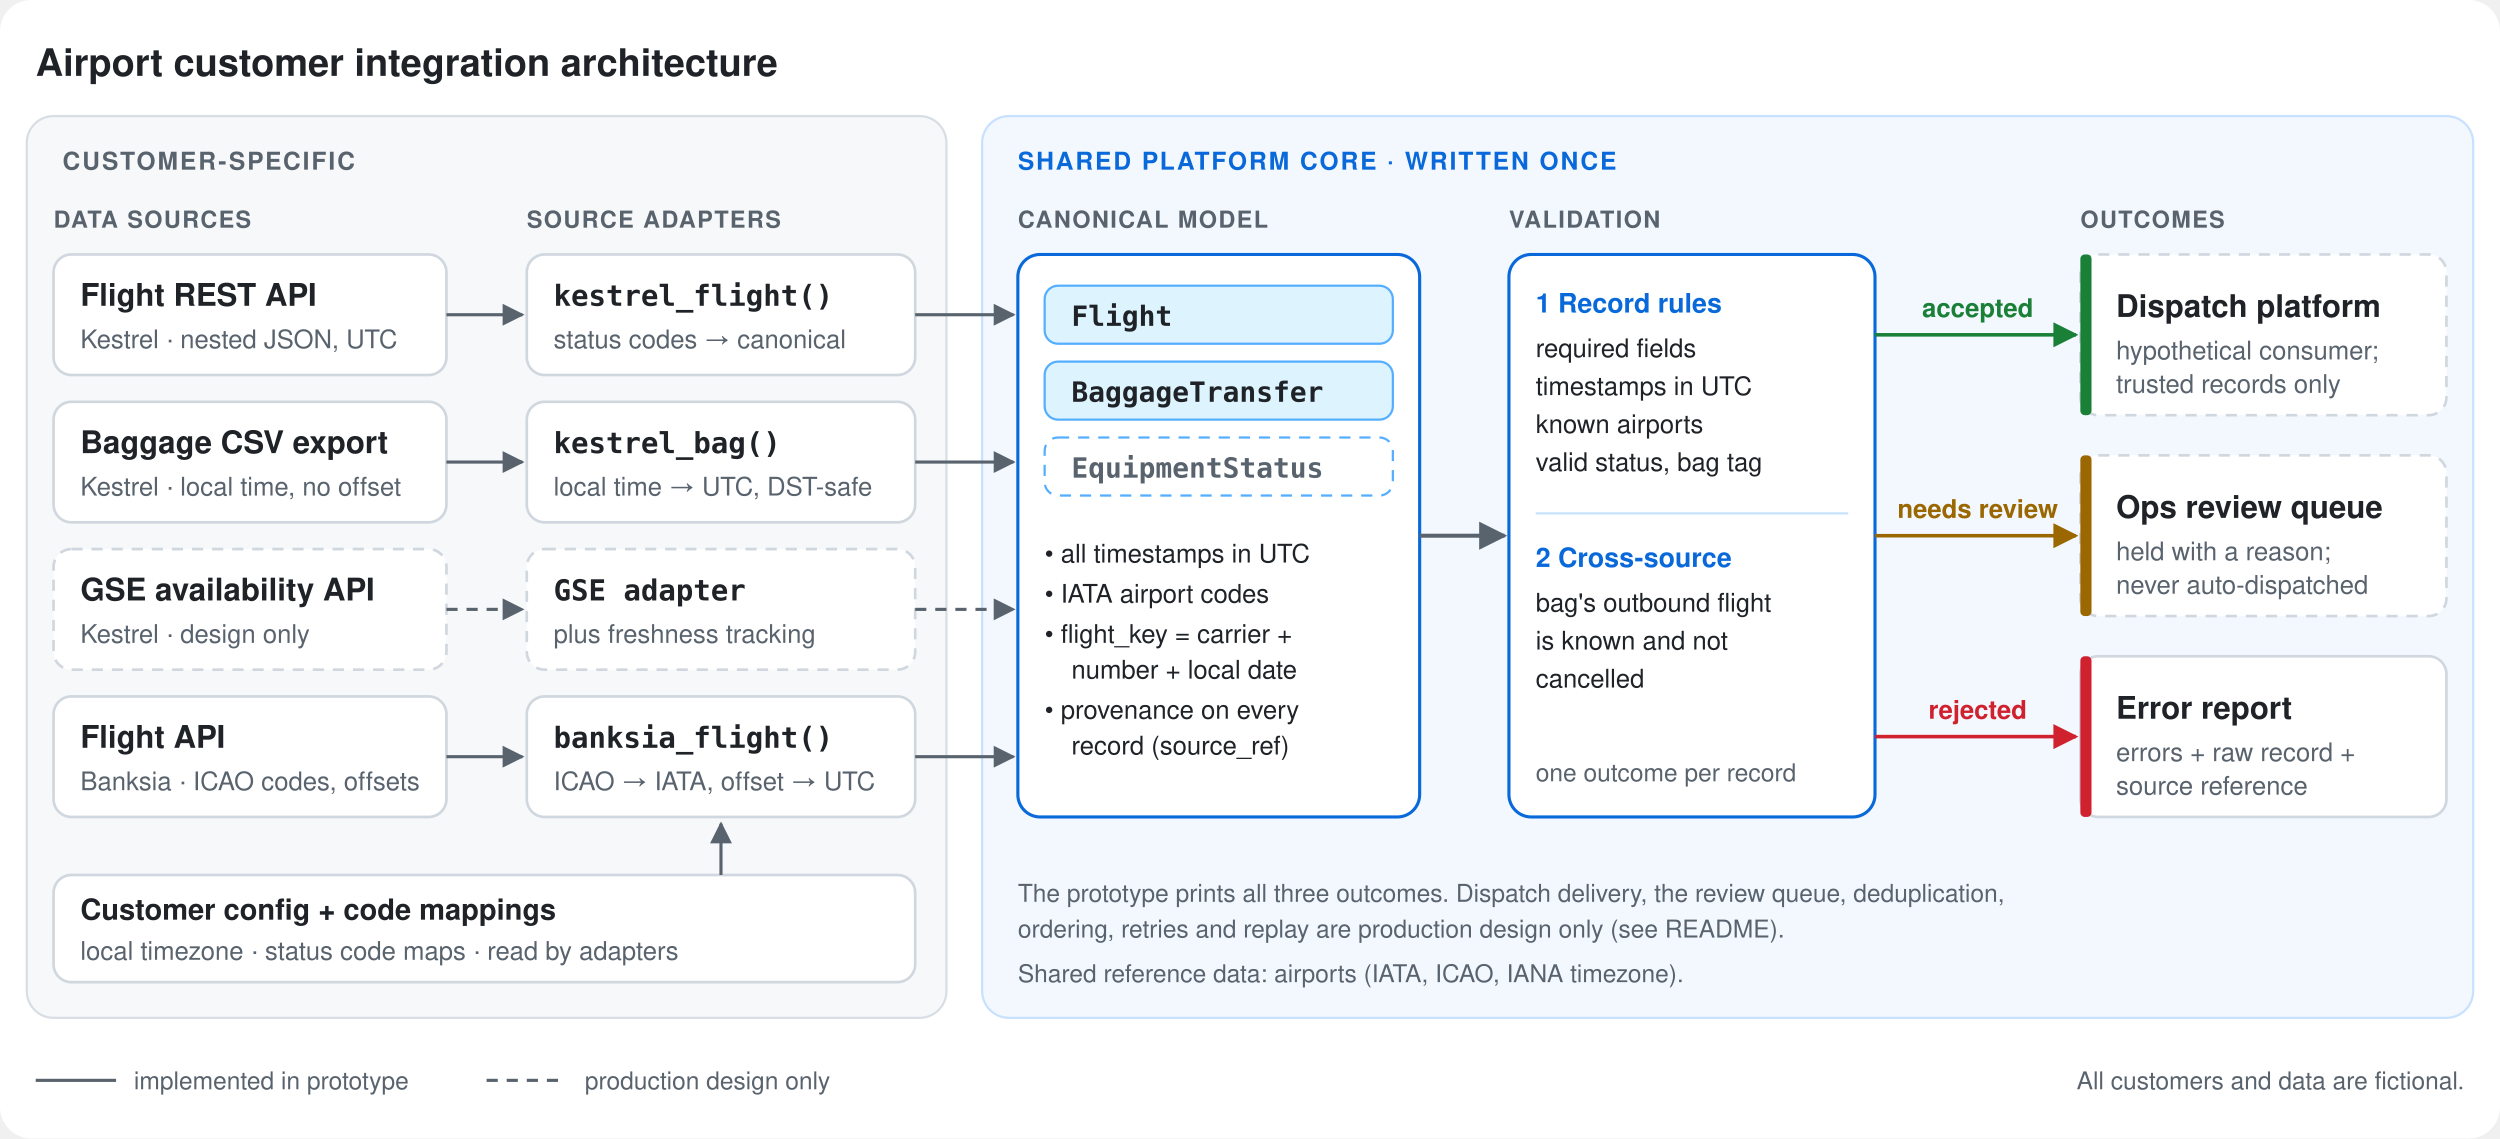
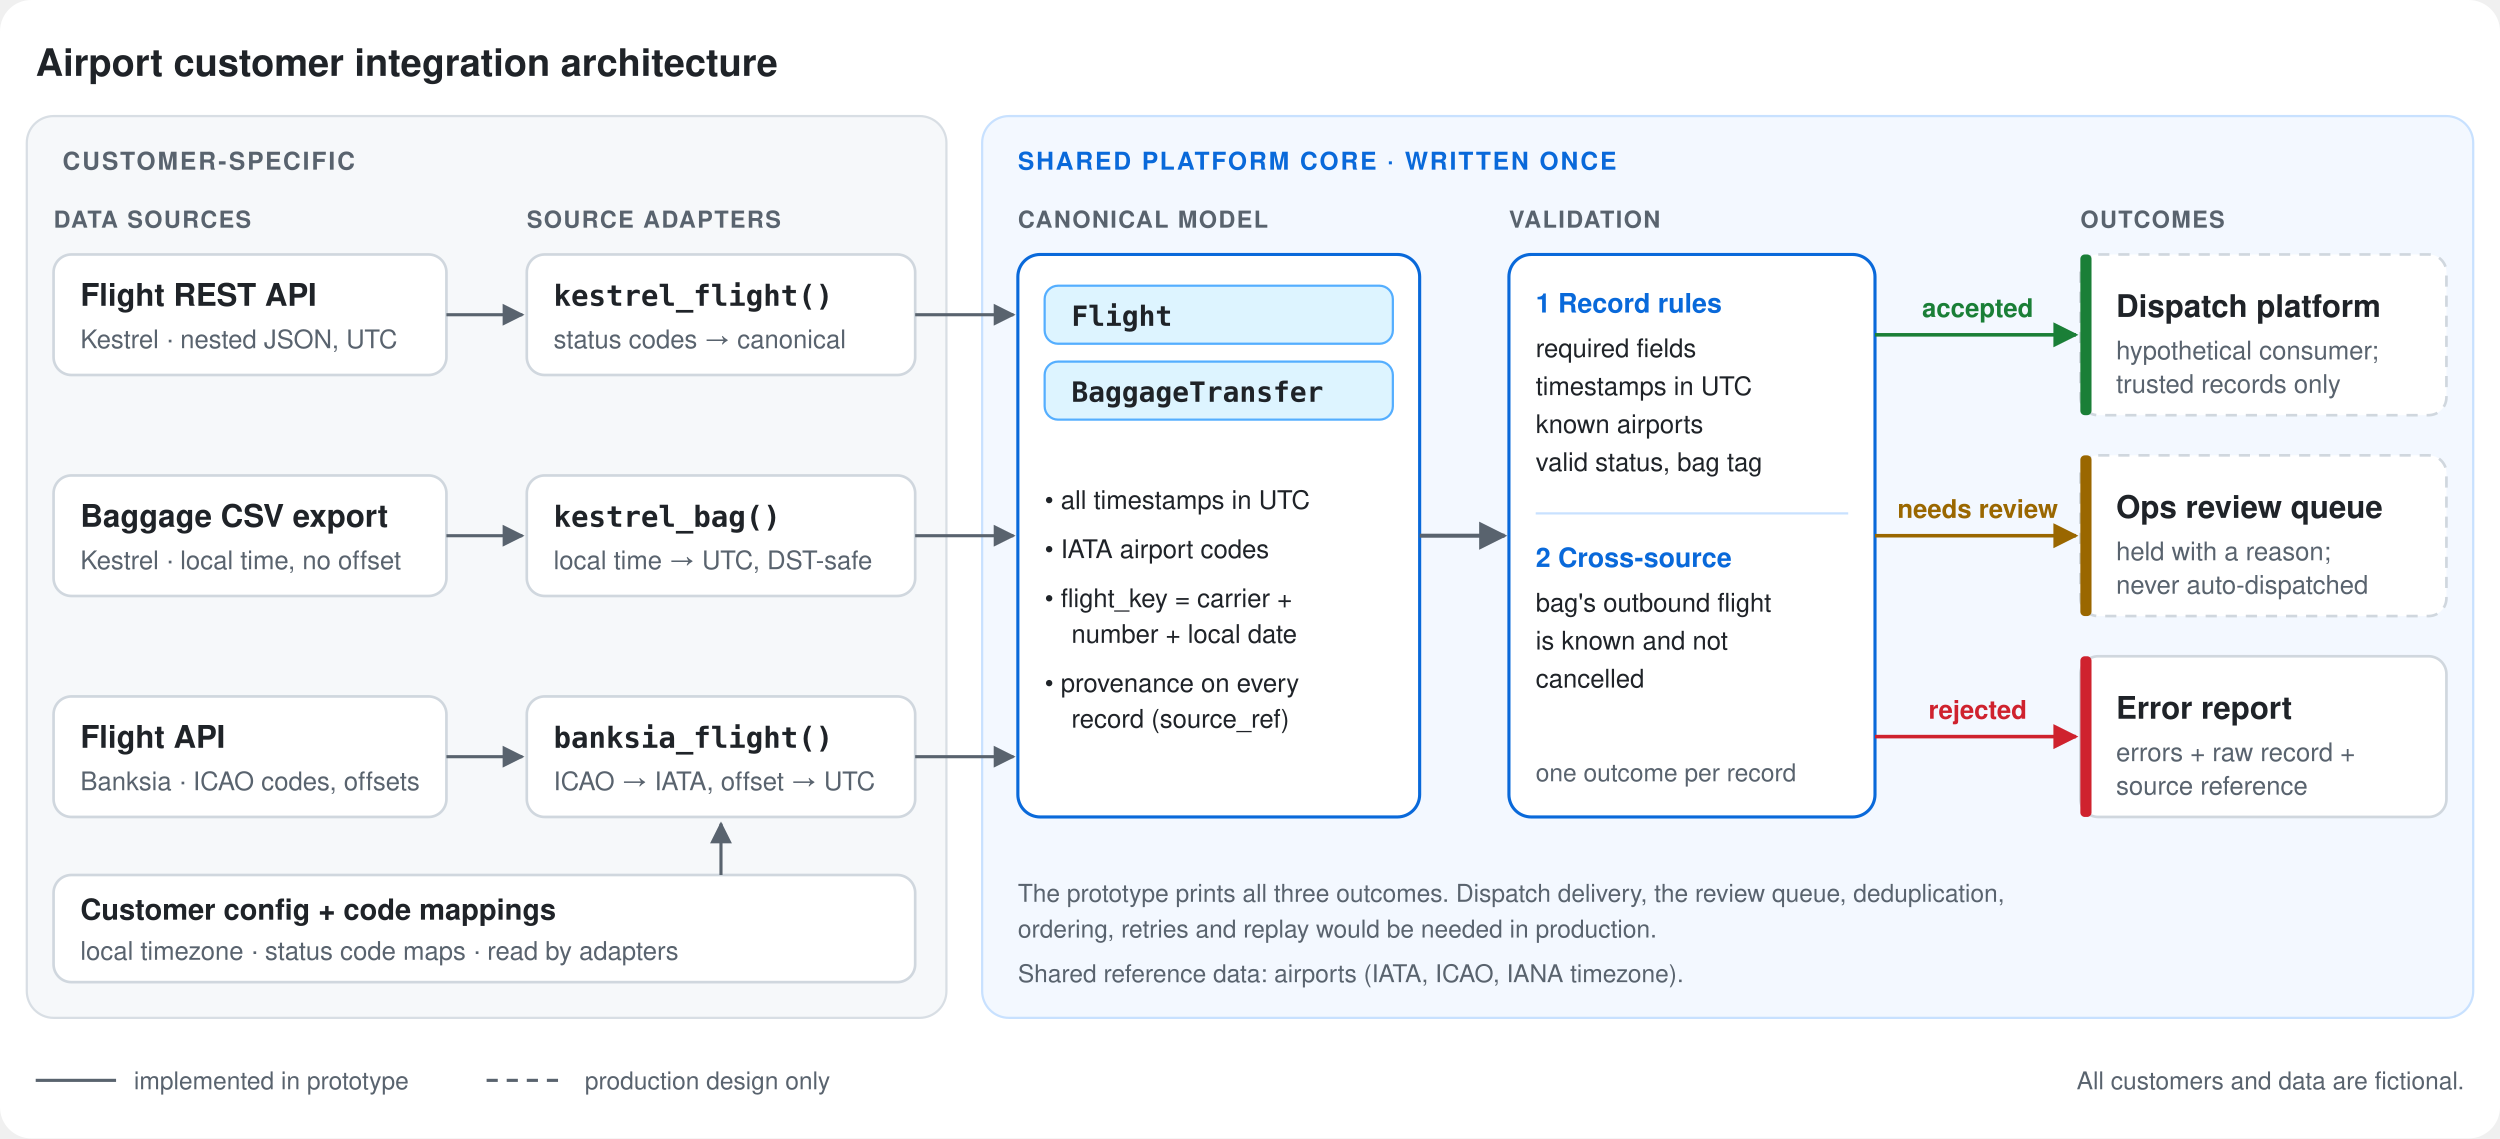
<svg xmlns="http://www.w3.org/2000/svg" viewBox="0 0 1120 510" width="1120" height="510" font-family="-apple-system, BlinkMacSystemFont, 'Segoe UI', Helvetica, Arial, sans-serif" role="img" aria-labelledby="title desc">
  <defs>
    <marker id="arrow" viewBox="0 0 10 10" refX="9" refY="5" markerWidth="7" markerHeight="7" orient="auto-start-reverse">
      <path d="M0,0 L10,5 L0,10 z" fill="#59636e" />
    </marker>
    <marker id="arrow-green" viewBox="0 0 10 10" refX="9" refY="5" markerWidth="7" markerHeight="7" orient="auto">
      <path d="M0,0 L10,5 L0,10 z" fill="#1a7f37" />
    </marker>
    <marker id="arrow-amber" viewBox="0 0 10 10" refX="9" refY="5" markerWidth="7" markerHeight="7" orient="auto">
      <path d="M0,0 L10,5 L0,10 z" fill="#9a6700" />
    </marker>
    <marker id="arrow-red" viewBox="0 0 10 10" refX="9" refY="5" markerWidth="7" markerHeight="7" orient="auto">
      <path d="M0,0 L10,5 L0,10 z" fill="#cf222e" />
    </marker>
  </defs>
  <style>
    .title { font-size: 17px; font-weight: 650; fill: #1f2328; }
    .zone { font-size: 11px; font-weight: 700; letter-spacing: 0.08em; }
    .col { font-size: 10.5px; font-weight: 600; letter-spacing: 0.06em; fill: #59636e; }
    .h { font-size: 14px; font-weight: 600; fill: #1f2328; }
    .mono { font-family: ui-monospace, SFMono-Regular, Menlo, Consolas, monospace; font-size: 13px; font-weight: 600; fill: #1f2328; }
    .sub { font-size: 11.5px; fill: #59636e; }
    .small { font-size: 11.5px; fill: #1f2328; }
    .step { font-size: 12px; font-weight: 600; fill: #0969da; }
    .note { font-size: 11px; fill: #59636e; }
    .box { fill: #ffffff; stroke: #d0d7de; stroke-width: 1.2; }
    .core { fill: #ffffff; stroke: #0969da; stroke-width: 1.4; }
    .pill { fill: #ddf4ff; stroke: #54aeff; stroke-width: 1; }
    .dashed { stroke-dasharray: 5 4; }
    .flow { stroke: #59636e; stroke-width: 1.4; fill: none; }
  </style>
  <rect width="1120" height="510" rx="14" fill="#ffffff" />
  <text x="16" y="34" class="title">Airport customer integration architecture</text>
  <rect x="12" y="52" width="412" height="404" rx="12" fill="#f6f8fa" stroke="#d8dee4" />
  <rect x="440" y="52" width="668" height="404" rx="12" fill="#f3f8ff" stroke="#c8e1ff" />
  <text x="28" y="76" class="zone" fill="#59636e">CUSTOMER-SPECIFIC</text>
  <text x="456" y="76" class="zone" fill="#0969da">SHARED PLATFORM CORE  ·  WRITTEN ONCE</text>
  <text x="24" y="102" class="col">DATA SOURCES</text>
  <text x="236" y="102" class="col">SOURCE ADAPTERS</text>
  <text x="456" y="102" class="col">CANONICAL MODEL</text>
  <text x="676" y="102" class="col">VALIDATION</text>
  <text x="932" y="102" class="col">OUTCOMES</text>
  <rect x="24" y="114" width="176" height="54" rx="8" class="box" />
  <text x="36" y="137" class="h">Flight REST API</text>
  <text x="36" y="156" class="sub">Kestrel · nested JSON, UTC</text>
-   <rect x="24" y="180" width="176" height="54" rx="8" class="box" />
-   <text x="36" y="203" class="h">Baggage CSV export</text>
-   <text x="36" y="222" class="sub">Kestrel · local time, no offset</text>
-   <rect x="24" y="246" width="176" height="54" rx="8" class="box dashed" />
-   <text x="36" y="269" class="h">GSE availability API</text>
-   <text x="36" y="288" class="sub">Kestrel · design only</text>
+   <rect x="24" y="213" width="176" height="54" rx="8" class="box" />
+   <text x="36" y="236" class="h">Baggage CSV export</text>
+   <text x="36" y="255" class="sub">Kestrel · local time, no offset</text>
  <rect x="24" y="312" width="176" height="54" rx="8" class="box" />
  <text x="36" y="335" class="h">Flight API</text>
  <text x="36" y="354" class="sub">Banksia · ICAO codes, offsets</text>
  <line x1="200" y1="141" x2="234" y2="141" class="flow" marker-end="url(#arrow)" />
-   <line x1="200" y1="207" x2="234" y2="207" class="flow" marker-end="url(#arrow)" />
-   <line x1="200" y1="273" x2="234" y2="273" class="flow dashed" marker-end="url(#arrow)" />
+   <line x1="200" y1="240" x2="234" y2="240" class="flow" marker-end="url(#arrow)" />
  <line x1="200" y1="339" x2="234" y2="339" class="flow" marker-end="url(#arrow)" />
  <rect x="236" y="114" width="174" height="54" rx="8" class="box" />
  <text x="248" y="137" class="mono">kestrel_flight()</text>
  <text x="248" y="156" class="sub">status codes → canonical</text>
-   <rect x="236" y="180" width="174" height="54" rx="8" class="box" />
-   <text x="248" y="203" class="mono">kestrel_bag()</text>
-   <text x="248" y="222" class="sub">local time → UTC, DST-safe</text>
-   <rect x="236" y="246" width="174" height="54" rx="8" class="box dashed" />
-   <text x="248" y="269" class="mono">GSE adapter</text>
-   <text x="248" y="288" class="sub">plus freshness tracking</text>
+   <rect x="236" y="213" width="174" height="54" rx="8" class="box" />
+   <text x="248" y="236" class="mono">kestrel_bag()</text>
+   <text x="248" y="255" class="sub">local time → UTC, DST-safe</text>
  <rect x="236" y="312" width="174" height="54" rx="8" class="box" />
  <text x="248" y="335" class="mono">banksia_flight()</text>
  <text x="248" y="354" class="sub">ICAO → IATA, offset → UTC</text>
  <rect x="24" y="392" width="386" height="48" rx="8" fill="#ffffff" stroke="#d0d7de" stroke-width="1.2" />
  <text x="36" y="412" class="h" style="font-size:13px">Customer config + code mappings</text>
  <text x="36" y="430" class="sub">local timezone · status code maps · read by adapters</text>
  <line x1="323" y1="392" x2="323" y2="369" class="flow" marker-end="url(#arrow)" />
  <line x1="410" y1="141" x2="454" y2="141" class="flow" marker-end="url(#arrow)" />
-   <line x1="410" y1="207" x2="454" y2="207" class="flow" marker-end="url(#arrow)" />
-   <line x1="410" y1="273" x2="454" y2="273" class="flow dashed" marker-end="url(#arrow)" />
+   <line x1="410" y1="240" x2="454" y2="240" class="flow" marker-end="url(#arrow)" />
  <line x1="410" y1="339" x2="454" y2="339" class="flow" marker-end="url(#arrow)" />
  <rect x="456" y="114" width="180" height="252" rx="10" class="core" />
  <rect x="468" y="128" width="156" height="26" rx="6" class="pill" />
  <text x="480" y="146" class="mono" style="font-size:12.5px">Flight</text>
  <rect x="468" y="162" width="156" height="26" rx="6" class="pill" />
  <text x="480" y="180" class="mono" style="font-size:12.5px">BaggageTransfer</text>
-   <rect x="468" y="196" width="156" height="26" rx="6" class="pill dashed" style="fill:#ffffff" />
-   <text x="480" y="214" class="mono" style="font-size:12.5px;fill:#59636e">EquipmentStatus</text>
-   <text x="468" y="252" class="small">• all timestamps in UTC</text>
-   <text x="468" y="270" class="small">• IATA airport codes</text>
+   <text x="468" y="228" class="small">• all timestamps in UTC</text>
+   <text x="468" y="250" class="small">• IATA airport codes</text>
+   <text x="468" y="272" class="small">• flight_key = carrier +</text>
+   <text x="480" y="288" class="small">number + local date</text>
+   <text x="468" y="310" class="small">• provenance on every</text>
+   <text x="480" y="326" class="small">record (source_ref)</text>
  <text x="456" y="440" class="note">Shared reference data: airports (IATA, ICAO, IANA timezone).</text>
-   <text x="468" y="288" class="small">• flight_key = carrier +</text>
-   <text x="480" y="304" class="small">number + local date</text>
-   <text x="468" y="322" class="small">• provenance on every</text>
-   <text x="480" y="338" class="small">record (source_ref)</text>
  <line x1="636" y1="240" x2="674" y2="240" class="flow" style="stroke-width:1.8" marker-end="url(#arrow)" />
  <rect x="676" y="114" width="164" height="252" rx="10" class="core" />
  <text x="688" y="140" class="step">1  Record rules</text>
  <text x="688" y="160" class="small">required fields</text>
  <text x="688" y="177" class="small">timestamps in UTC</text>
  <text x="688" y="194" class="small">known airports</text>
  <text x="688" y="211" class="small">valid status, bag tag</text>
  <line x1="688" y1="230" x2="828" y2="230" stroke="#c8e1ff" />
  <text x="688" y="254" class="step">2  Cross-source</text>
  <text x="688" y="274" class="small">bag's outbound flight</text>
  <text x="688" y="291" class="small">is known and not</text>
  <text x="688" y="308" class="small">cancelled</text>
  <text x="688" y="350" class="note">one outcome per record</text>
  <line x1="840" y1="150" x2="930" y2="150" stroke="#1a7f37" stroke-width="1.6" marker-end="url(#arrow-green)" />
  <text x="886" y="142" class="small" text-anchor="middle" style="fill:#1a7f37;font-weight:600">accepted</text>
  <line x1="840" y1="240" x2="930" y2="240" stroke="#9a6700" stroke-width="1.6" marker-end="url(#arrow-amber)" />
  <text x="886" y="232" class="small" text-anchor="middle" style="fill:#9a6700;font-weight:600">needs review</text>
  <line x1="840" y1="330" x2="930" y2="330" stroke="#cf222e" stroke-width="1.6" marker-end="url(#arrow-red)" />
  <text x="886" y="322" class="small" text-anchor="middle" style="fill:#cf222e;font-weight:600">rejected</text>
  <rect x="932" y="114" width="164" height="72" rx="8" class="box dashed" />
  <rect x="932" y="114" width="5" height="72" rx="2" fill="#1a7f37" />
  <text x="948" y="142" class="h">Dispatch platform</text>
  <text x="948" y="161" class="sub">hypothetical consumer;</text>
  <text x="948" y="176" class="sub">trusted records only</text>
  <rect x="932" y="204" width="164" height="72" rx="8" class="box dashed" />
  <rect x="932" y="204" width="5" height="72" rx="2" fill="#9a6700" />
  <text x="948" y="232" class="h">Ops review queue</text>
  <text x="948" y="251" class="sub">held with a reason;</text>
  <text x="948" y="266" class="sub">never auto-dispatched</text>
  <rect x="932" y="294" width="164" height="72" rx="8" class="box" />
  <rect x="932" y="294" width="5" height="72" rx="2" fill="#cf222e" />
  <text x="948" y="322" class="h">Error report</text>
  <text x="948" y="341" class="sub">errors + raw record +</text>
  <text x="948" y="356" class="sub">source reference</text>
  <text x="456" y="404" class="note">The prototype prints all three outcomes. Dispatch delivery, the review queue, deduplication,</text>
-   <text x="456" y="420" class="note">ordering, retries and replay are production design only (see README).</text>
+   <text x="456" y="420" class="note">ordering, retries and replay would be needed in production.</text>
  <line x1="16" y1="484" x2="52" y2="484" class="flow" />
  <text x="60" y="488" class="note">implemented in prototype</text>
  <line x1="218" y1="484" x2="254" y2="484" class="flow dashed" />
  <text x="262" y="488" class="note">production design only</text>
  <text x="1104" y="488" class="note" text-anchor="end">All customers and data are fictional.</text>
</svg>
